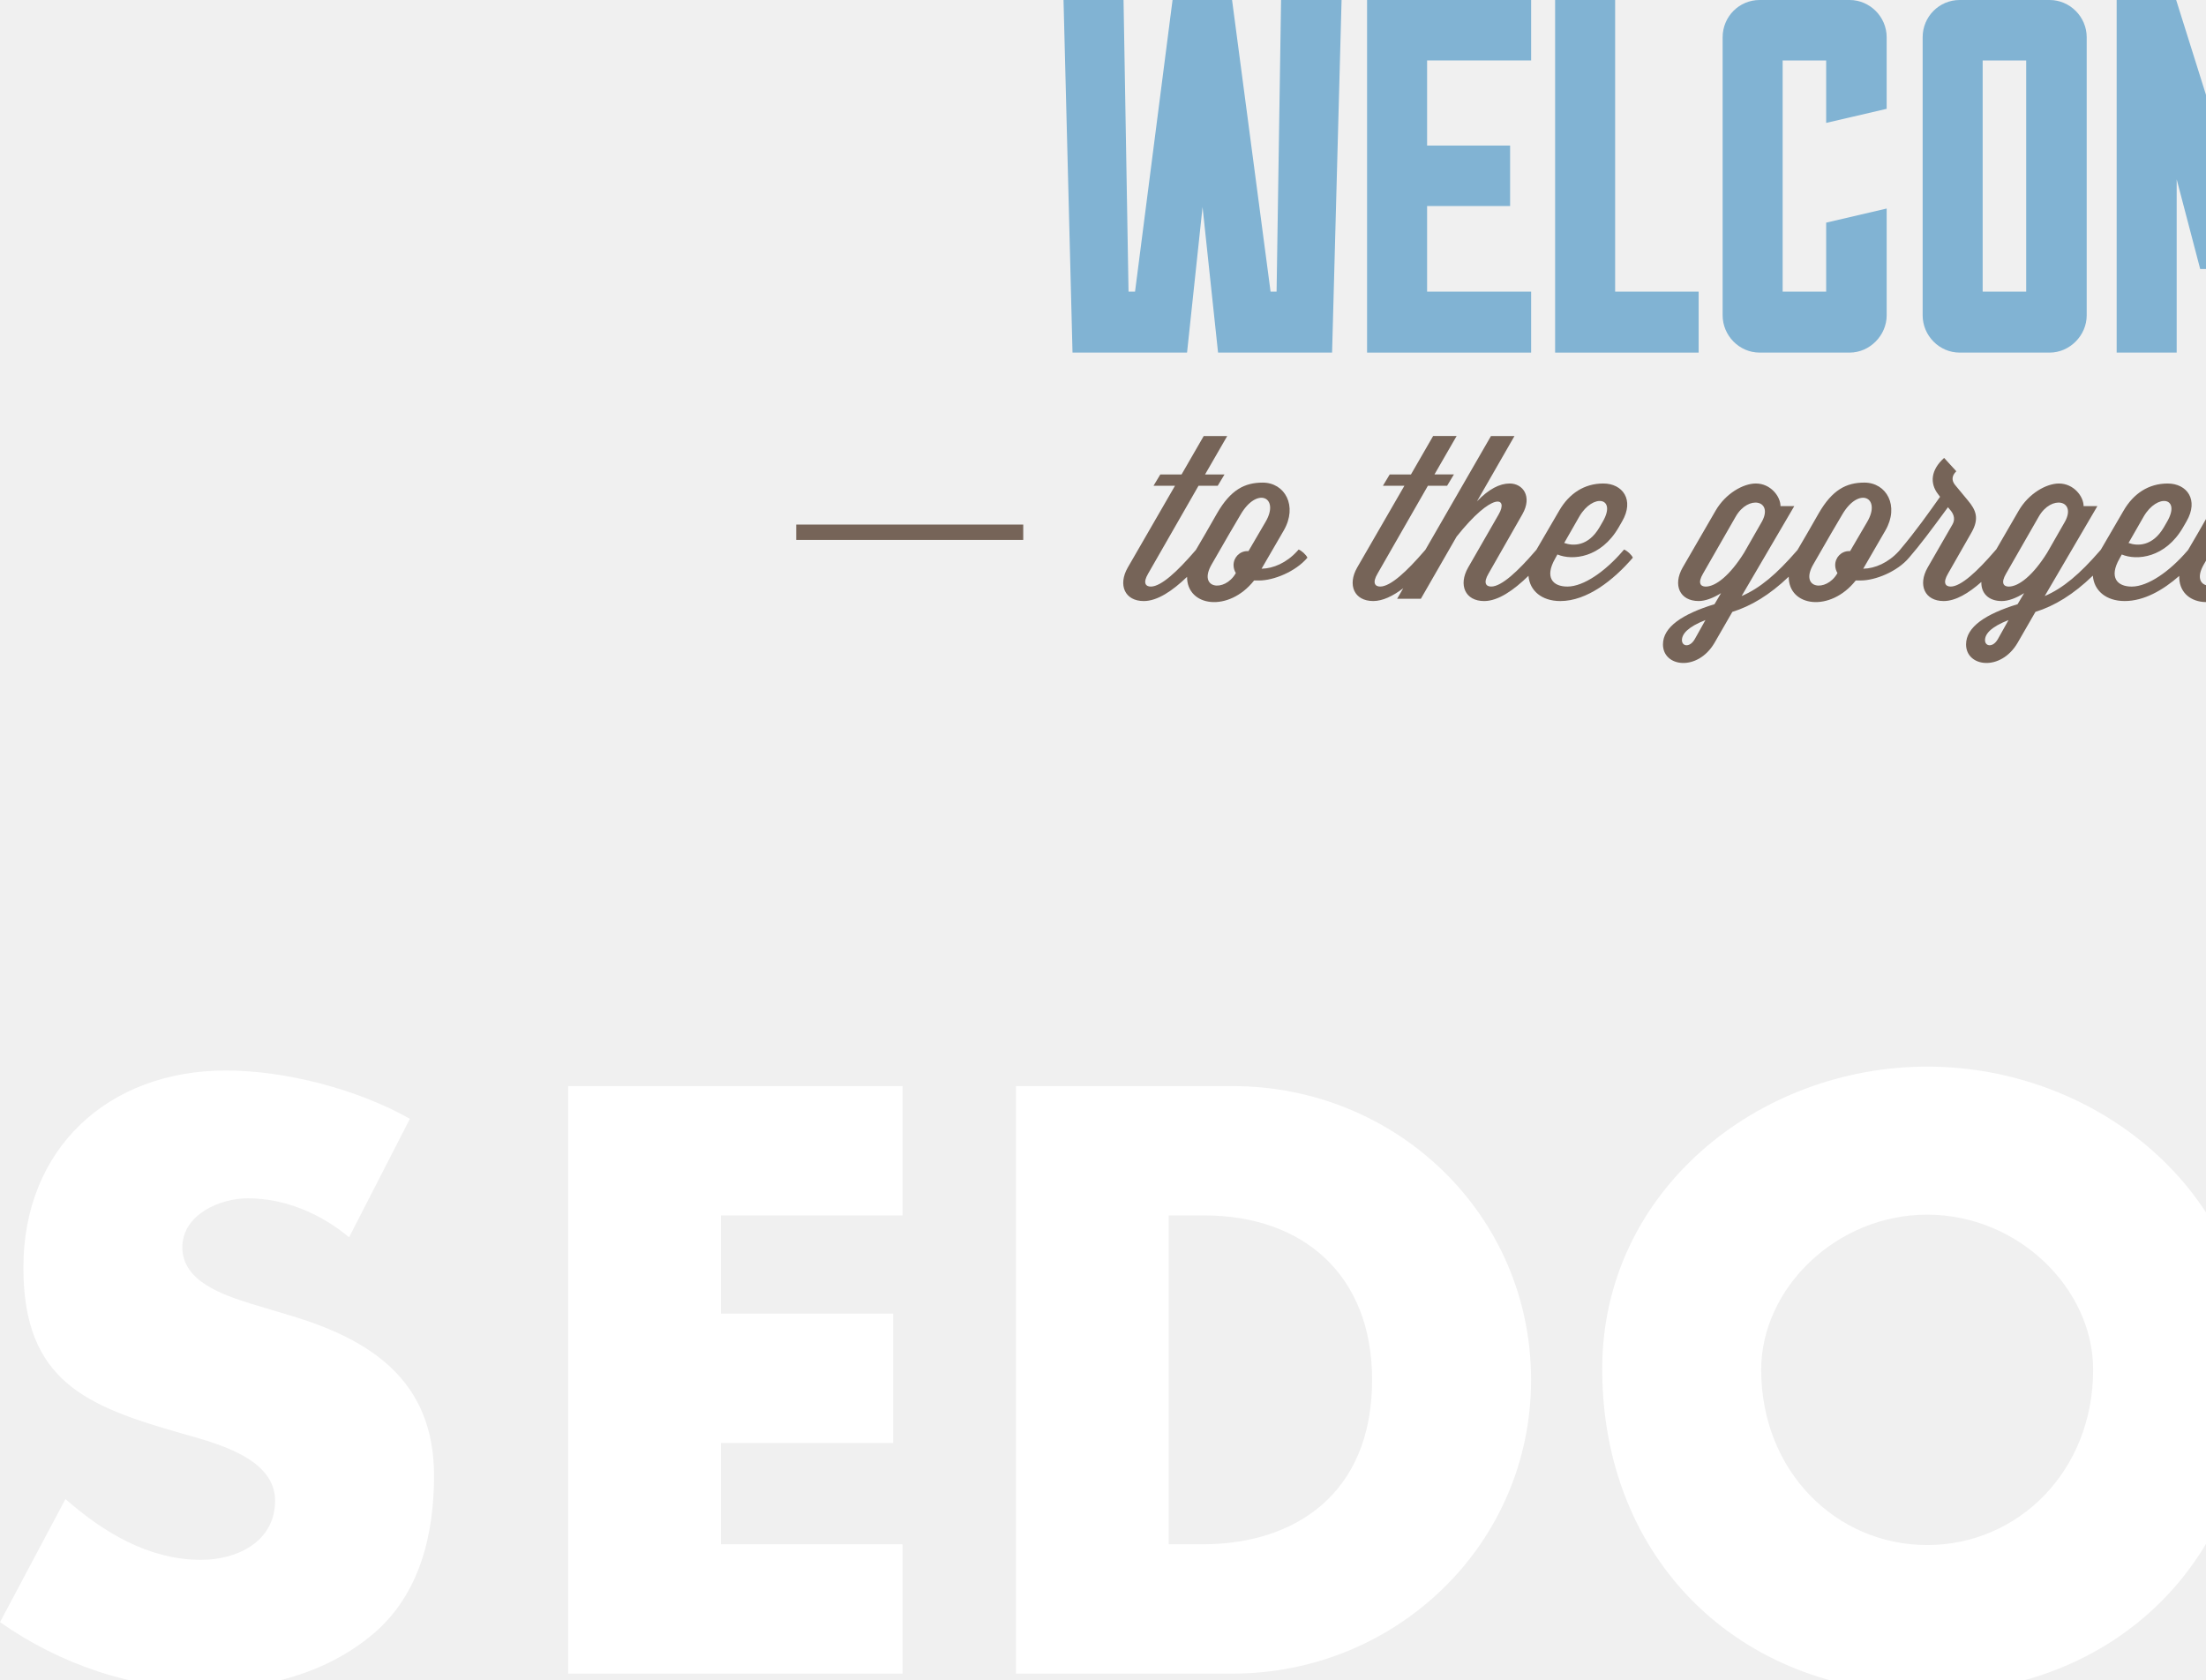
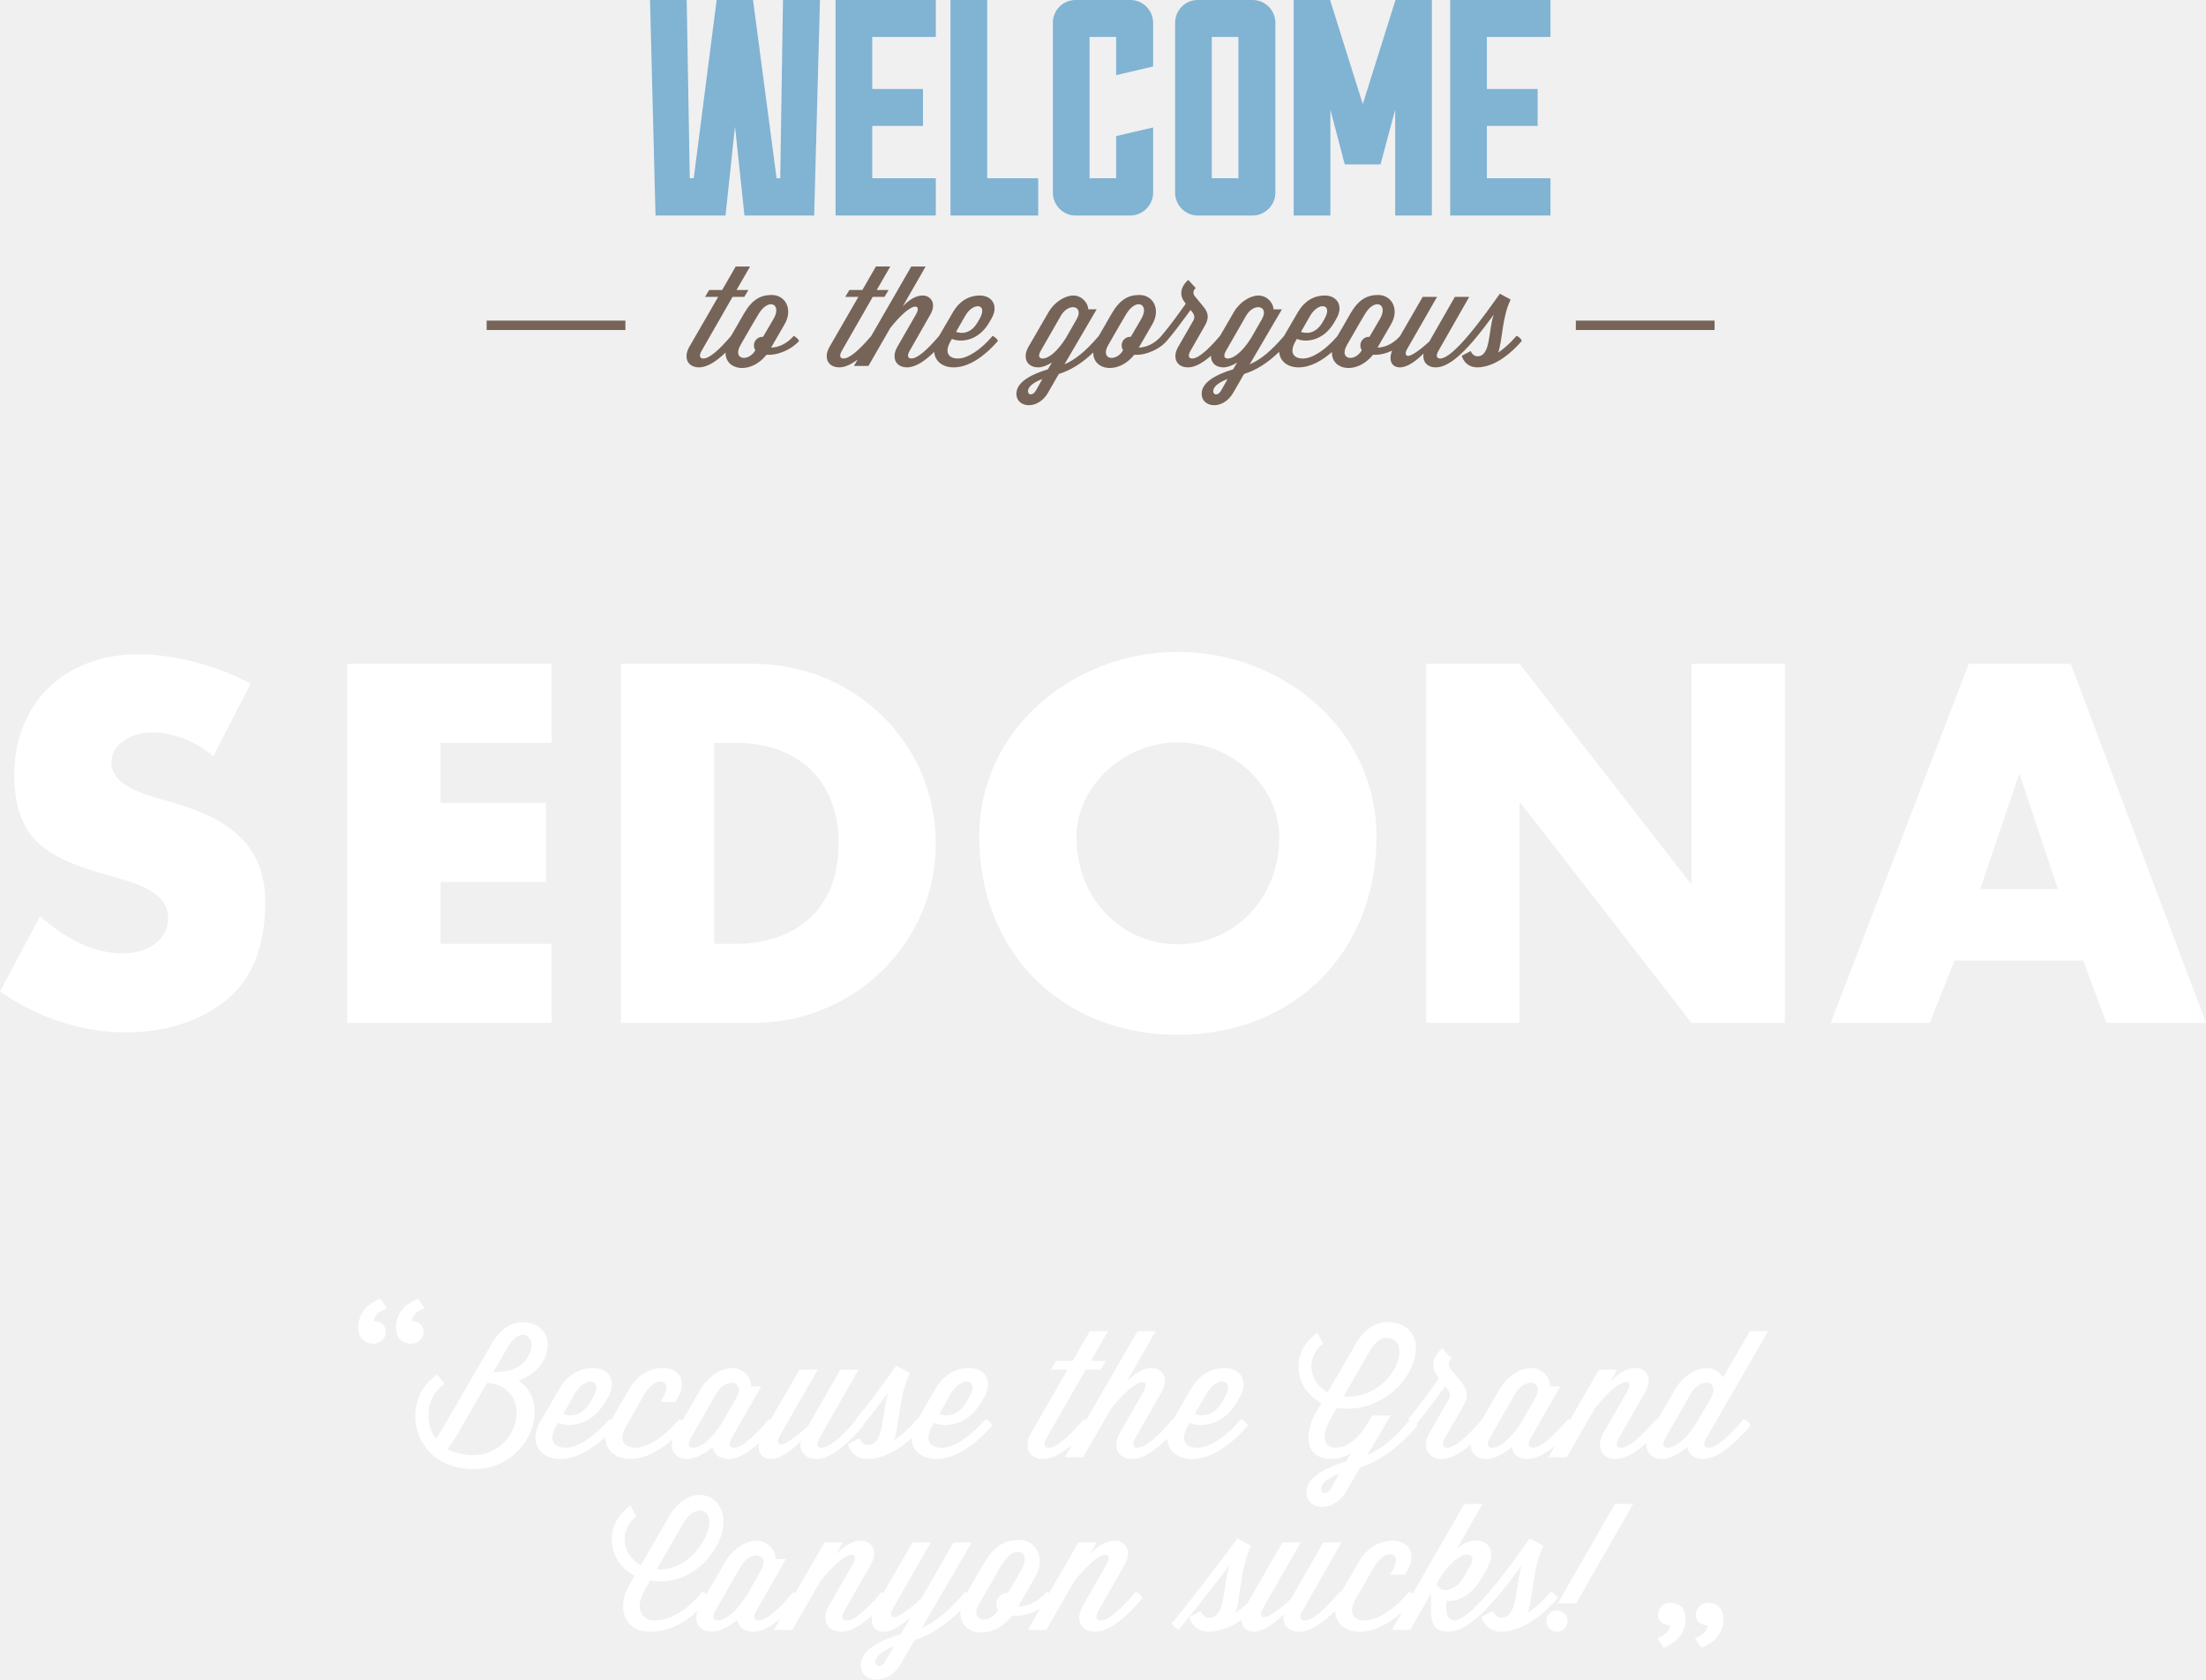
- <svg xmlns="http://www.w3.org/2000/svg" version="1.1" id="Layer_1" x="0px" y="0px" width="281" height="214" viewBox="0 0 281 214" enable-background="new 0 0 459.754 350.074" xml:space="preserve" preserveAspectRatio="none">
+ <svg xmlns="http://www.w3.org/2000/svg" version="1.1" id="Layer_1" x="0px" y="0px" width="459.754" height="350.074" viewBox="0 0 459.754 350.074" enable-background="new 0 0 459.754 350.074" xml:space="preserve">
  <g>
    <path fill="#766458" d="M165.422,70.001l-0.203,0.229c-1.353,1.469-3.022,2.188-4.521,2.217l2.822-4.865 c1.813-3.139,0.144-6.104-2.679-6.104c-2.303,0-4.088,0.92-5.815,3.916l-1.468,2.562l-1.227,2.098l-0.154,0.177 c-2.159,2.506-4.262,4.491-5.586,4.491c-0.662,0-1.037-0.461-0.346-1.641l6.422-11.201h2.446l0.864-1.44h-2.477l2.822-4.893h-2.994 l-2.822,4.895h-2.707l-0.864,1.44h2.735l-6.019,10.423c-1.267,2.217-0.374,4.262,2.044,4.262c1.739,0,3.662-1.309,5.512-3.084 c-0.006,3.816,5.297,4.562,8.539,0.463h0.661c1.785,0,4.606-1.094,6.134-2.907C166.342,70.634,165.825,70.174,165.422,70.001z M159.03,70.204h-0.145c-0.979,0-1.756,0.806-1.756,1.785c0,0.373,0.115,0.72,0.289,1.009l-0.029,0.057 c-1.411,2.419-4.838,1.958-3.053-1.151l2.274-3.944l1.44-2.447c2.102-3.569,4.98-2.159,3.166,0.95L159.03,70.204z" />
    <path fill="#766458" d="M206.877,70.001l-0.201,0.229c-2.16,2.506-4.924,4.491-7.025,4.491c-1.844,0-2.938-1.151-1.555-3.569 l0.287-0.52c1.93,0.807,5.558,0.432,7.804-3.455l0.432-0.749c1.612-2.764,0.058-4.837-2.39-4.837c-2.419,0-4.348,1.268-5.615,3.455 l-2.906,4.984l-0.173,0.199c-2.159,2.504-4.261,4.49-5.586,4.49c-0.661,0-1.036-0.461-0.346-1.641l4.319-7.571c1.295-2.274,0.059-3.916-1.612-3.916c-1.296,0-2.679,0.72-4.175,2.274l4.779-8.32h-2.994l-8.354,14.492l-0.168,0.191 c-2.159,2.506-4.261,4.491-5.586,4.491c-0.662,0-1.037-0.461-0.345-1.641l6.42-11.201h2.447l0.864-1.44h-2.476l2.822-4.893h-2.994 l-2.822,4.895h-2.706l-0.864,1.44h2.735l-6.019,10.423c-1.267,2.217-0.373,4.262,2.045,4.262c1.213,0,2.517-0.639,3.821-1.627 l-0.771,1.338h3.022l4.55-7.916c4.606-5.789,6.65-5.039,5.354-2.822l-3.888,6.767c-1.267,2.218-0.373,4.263,2.045,4.263 c1.781,0,3.757-1.375,5.646-3.217c0.145,1.864,1.653,3.217,4.055,3.217c3.396,0,6.766-2.649,9.242-5.529 C207.799,70.634,207.281,70.174,206.877,70.001z M201.176,65.797c1.729-2.965,4.781-2.477,2.996,0.634l-0.433,0.749 c-1.438,2.447-3.368,2.391-4.491,1.987L201.176,65.797z" />
    <path fill="#766458" d="M316.047,70.001l-0.201,0.229c-1.096,1.295-2.42,2.447-3.601,3.254c0.95-2.851,0.749-7.228,2.593-11.057 l-2.246-1.209c-1.238,1.699-3.944,5.615-6.651,8.782l0.001,0.001l-0.201,0.229c-2.158,2.506-4.261,4.491-5.586,4.491 c-0.662,0-1.036-0.461-0.345-1.641l6.392-11.201h-2.994l-5.326,9.3c-2.274,2.072-4.031,3.225-4.606,2.965 c-0.749-0.315,0-1.438,0.374-2.072l5.845-10.192H296.5l-4.695,8.124l-0.197,0.227c-1.354,1.469-3.023,2.188-4.521,2.217 l2.821-4.865c1.813-3.139,0.146-6.104-2.678-6.104c-2.304,0-4.089,0.92-5.815,3.916l-1.469,2.562l-1.227,2.097l-0.154,0.178 c-2.159,2.506-4.924,4.491-7.025,4.491c-1.843,0-2.938-1.151-1.555-3.569l0.288-0.52c1.929,0.807,5.558,0.432,7.803-3.455 l0.433-0.749c1.611-2.764,0.058-4.837-2.391-4.837c-2.419,0-4.348,1.268-5.615,3.455l-2.904,4.984l-0.174,0.199 c-2.477,2.851-4.606,4.691-6.969,5.699l6.709-11.459h-1.757c0-1.238-1.267-2.879-3.138-2.879c-1.612,0-3.858,1.268-5.126,3.455 l-2.871,4.957c-0.002-0.001-0.005-0.003-0.007-0.004l-0.201,0.23c-2.159,2.504-4.262,4.49-5.586,4.49 c-0.662,0-1.036-0.461-0.346-1.641l2.994-5.241c1.036-1.813,0.547-2.879-0.433-4.06l-1.67-2.017 c-0.433-0.547-0.433-1.151,0.173-1.728l-1.555-1.699c-1.699,1.525-1.844,3.225-0.777,4.607l0.26,0.346 c-1.324,1.872-3.109,4.404-5.068,6.709L242.059,70l-0.2,0.229c-1.354,1.467-3.022,2.188-4.521,2.217l2.82-4.866 c1.814-3.138,0.145-6.104-2.678-6.104c-2.303,0-4.088,0.922-5.814,3.916l-1.47,2.562l-1.228,2.101l-0.152,0.175 c-2.477,2.851-4.607,4.691-6.969,5.699l6.709-11.459h-1.756c0-1.238-1.267-2.879-3.139-2.879c-1.611,0-3.857,1.268-5.125,3.455 l-4.203,7.256c-1.268,2.217-0.375,4.262,2.043,4.262c0.836,0,1.844-0.375,2.852-1.008l-0.835,1.41 c-4.031,1.238-6.565,2.879-6.565,5.125c0,2.88,4.405,3.484,6.565-0.201l2.274-3.945c2.396-0.746,4.743-2.155,7.18-4.481 c-0.021,3.832,5.294,4.585,8.539,0.479h0.662c1.785,0,4.607-1.094,6.133-2.908l0,0c1.438-1.67,2.562-3.168,4.951-6.42l0.402,0.49 c0.374,0.489,0.52,1.094,0.174,1.698l-3.168,5.5c-1.268,2.218-0.375,4.263,2.045,4.263c1.518,0,3.176-0.998,4.801-2.431 c-0.049,1.392,0.879,2.431,2.598,2.431c0.835,0,1.843-0.375,2.852-1.009L257,76.966c-4.031,1.238-6.563,2.879-6.563,5.125 c0,2.88,4.405,3.483,6.563-0.201l2.274-3.944c2.44-0.762,4.83-2.215,7.315-4.617c0.133,1.875,1.646,3.236,4.057,3.236 c2.438,0,4.859-1.367,6.947-3.201c-0.117,3.92,5.267,4.721,8.541,0.58h0.662c0.938,0,2.158-0.309,3.33-0.856 c-0.806,2.081-0.063,3.478,1.649,3.478c1.642,0,3.483-1.498,4.923-2.879c-0.288,1.611,0.662,2.879,2.562,2.879c2.477,0,5.326-2.648,7.804-5.528l-0.001-0.001c1.697-1.959,3.195-4.059,4.261-5.469c-1.181,3.108-0.548,8.694-3.397,8.694 c-1.008,0-1.41-1.094-1.41-1.094l-1.872,0.979c0,0,0.547,2.42,3.282,2.42c0.287,0,0.548-0.029,0.834-0.06 c0.029,0,0.059-0.028,0.088-0.028c3.052-0.402,6.074-2.82,8.32-5.441C316.997,70.577,316.478,70.116,316.047,70.001z M273.064,65.797c1.728-2.965,4.778-2.477,2.993,0.634l-0.432,0.749c-1.439,2.447-3.369,2.391-4.492,1.987L273.064,65.797z M215.887,81.403c-0.633,1.123-1.641,0.951-1.641,0.145c0-0.777,0.721-1.67,2.994-2.562L215.887,81.403z M217.27,74.723 c-0.662,0-1.037-0.461-0.346-1.641l4.176-7.285c1.611-2.793,4.809-2.073,3.34,0.634l-2.273,3.974 C220.351,73.313,218.537,74.723,217.27,74.723z M235.667,70.204h-0.145c-0.979,0-1.756,0.806-1.756,1.785 c0,0.373,0.115,0.72,0.287,1.009l-0.028,0.057c-1.41,2.419-4.837,1.958-3.052-1.151l2.273-3.944l1.439-2.447 c2.104-3.569,4.98-2.159,3.168,0.95L235.667,70.204z M254.494,81.403c-0.634,1.123-1.642,0.951-1.642,0.145 c0-0.777,0.72-1.67,2.994-2.562L254.494,81.403z M255.875,74.723c-0.662,0-1.035-0.461-0.346-1.641l4.176-7.285 c1.612-2.793,4.809-2.073,3.34,0.634l-2.274,3.974C258.958,73.313,257.141,74.723,255.875,74.723z M285.415,70.204h-0.145 c-0.979,0-1.756,0.806-1.756,1.785c0,0.373,0.115,0.72,0.287,1.009l-0.028,0.057c-1.41,2.419-4.837,1.958-3.052-1.151l2.273-3.944 l1.439-2.447c2.103-3.569,4.98-2.159,3.168,0.95L285.415,70.204z" />
  </g>
  <rect x="101.422" y="66.823" fill="#766458" width="28.918" height="1.957" />
  <rect x="328.422" y="66.823" fill="#766458" width="28.918" height="1.957" />
  <g>
    <path fill="#81B3D3" d="M163.183,0h7.707l-1.209,44.918h-14.525l-1.975-18.545l-1.975,18.545h-14.589L135.471,0h7.645l0.637,37.152h0.828L149.359,0h7.581l4.906,37.152h0.765L163.183,0z" />
    <path fill="#81B3D3" d="M195.034,37.152v7.766h-20.896V0h20.896v7.7h-13.251v10.844h10.575v7.7h-10.575v10.908H195.034z" />
    <path fill="#81B3D3" d="M216.373,37.152v7.766h-18.283V0h7.646v37.152H216.373z" />
    <path fill="#81B3D3" d="M232.617,28.361l7.708-1.797v13.604c0,2.567-2.166,4.749-4.714,4.749h-11.469 c-2.611,0-4.713-2.182-4.713-4.749V4.749c0-2.632,2.103-4.749,4.713-4.749h11.468c2.548,0,4.714,2.117,4.714,4.749v9.112 l-7.708,1.796V7.7h-5.543v29.452h5.543L232.617,28.361L232.617,28.361z" />
    <path fill="#81B3D3" d="M261.089,0c2.549,0,4.715,2.117,4.715,4.749v35.42c0,2.567-2.166,4.749-4.715,4.749h-11.468 c-2.61,0-4.714-2.182-4.714-4.749V4.749c0-2.631,2.104-4.749,4.714-4.749H261.089z M258.095,7.7h-5.543v29.452h5.543V7.7z" />
    <path fill="#81B3D3" d="M290.837,0h7.58v44.918h-7.645V22.844l-3.059,11.422h-7.453l-2.994-11.422v22.074h-7.646V0h7.581 l6.816,21.688L290.837,0z" />
    <path fill="#81B3D3" d="M323.134,37.152v7.766h-20.896V0h20.896v7.7h-13.252v10.844h10.575v7.7h-10.575v10.908H323.134z" />
  </g>
  <g>
    <path fill="#FFFFFF" d="M44.467,157.61c-3.572-2.979-8.139-4.963-12.902-4.963c-3.572,0-8.338,2.084-8.338,6.253 c0,4.368,5.261,6.055,8.636,7.146l4.964,1.489c10.422,3.077,18.461,8.337,18.461,20.447c0,7.445-1.787,15.088-7.742,20.15 c-5.855,4.963-13.697,7.047-21.24,7.047c-9.43,0-18.661-3.176-26.305-8.537l8.338-15.682c4.865,4.268,10.621,7.742,17.271,7.742 c4.566,0,9.43-2.283,9.43-7.545c0-5.459-7.643-7.344-11.812-8.535c-12.208-3.475-20.249-6.65-20.249-21.143 c0-15.188,10.818-25.112,25.807-25.112c7.543,0,16.775,2.382,23.426,6.154L44.467,157.61z" />
    <path fill="#FFFFFF" d="M91.832,154.831v12.506h21.937v16.479H91.832v12.9h23.127v16.479H72.377v-74.84h42.582v16.477H91.832z" />
    <path fill="#FFFFFF" d="M129.418,138.354h27.594c20.844,0,38.016,16.377,38.016,37.42c0,21.041-17.271,37.42-38.016,37.42h-27.594 V138.354z M148.873,196.718h4.367c11.612,0,21.539-6.352,21.539-20.943c0-13.4-8.834-20.943-21.341-20.943h-4.565V196.718z" />
    <path fill="#FFFFFF" d="M286.874,174.385c0,24.219-17.371,41.292-41.393,41.292c-24.02,0-41.391-17.072-41.391-41.292 c0-22.632,19.852-38.513,41.391-38.513S286.874,151.753,286.874,174.385z M224.34,174.484c0,12.904,9.529,22.333,21.141,22.333 c11.613,0,21.143-9.43,21.143-22.333c0-10.323-9.527-19.752-21.143-19.752C233.868,154.732,224.34,164.162,224.34,174.484z" />
    <path fill="#FFFFFF" d="M297.239,138.354h19.455l35.635,45.758h0.197v-45.758h19.453v74.84h-19.453l-35.635-45.857h-0.197v45.857 h-19.455V138.354z" />
    <path fill="#FFFFFF" d="M407.346,200.192l-5.16,13.002H381.54l28.785-74.84h21.242l28.188,74.84H439.01l-4.863-13.002H407.346z M420.946,161.481h-0.199l-8.039,23.823h16.178L420.946,161.481z" />
  </g>
  <g>
    <path fill="#FFFFFF" d="M108.081,287.741c7.658-2.589,8.242-12.181,0.693-12.181c-2.079,0-4.559,1.459-6.272,4.449L92.29,297.66 c-0.475,0.839-0.947,1.532-1.458,2.151c-2.626-3.61-1.86-9.007,1.823-11.378l-1.532-1.934c-7.95,5.069-5.616,19.693,7.659,19.693 C110.124,306.194,115.375,292.592,108.081,287.741z M98.709,303.276c-2.261,0-4.048-0.511-5.47-1.312 c0.656-0.767,1.312-1.715,1.896-2.699l6.381-11.05l1.021,0.108C111.437,290.185,107.899,303.276,98.709,303.276z M102.793,285.99 l3.063-5.251c2.771-4.776,6.309-1.969,4.412,1.604C108.812,285.078,106.659,285.917,102.793,285.99z" />
    <path fill="#FFFFFF" d="M140.161,300.002c-0.629,2.248,0.572,4.076,3.146,4.076c1.531,0,3.428-0.984,5.25-2.479 c0.184,1.459,1.351,2.479,3.283,2.479c2.02,0,4.234-1.395,6.393-3.357c-0.42,2.048,0.541,3.357,2.41,3.357 c2.08,0,4.414-1.896,6.236-3.646c-0.365,2.042,0.84,3.646,3.246,3.646c3.137,0,6.747-3.354,9.883-7.002 c-0.025-0.05-0.068-0.102-0.101-0.151c2.097-2.438,3.946-5.026,5.269-6.777c-1.496,3.938-0.693,11.014-4.305,11.014 c-1.275,0-1.787-1.386-1.787-1.386l-2.371,1.24c0,0,0.693,3.062,4.157,3.062c0.365,0,0.692-0.037,1.058-0.072 c0.037,0,0.073-0.036,0.109-0.036c2.786-0.368,5.55-2.064,7.943-4.225c0.058,2.495,1.994,4.333,5.145,4.333 c4.303,0,8.57-3.354,11.707-7.002c-0.255-0.511-0.912-1.094-1.422-1.312l-0.255,0.292c-2.735,3.172-6.236,5.688-8.897,5.688 c-2.334,0-3.721-1.459-1.97-4.521l0.365-0.657c2.442,1.021,7.038,0.547,9.883-4.376l0.547-0.948 c2.042-3.501,0.073-6.127-3.026-6.127c-3.063,0-5.508,1.605-7.111,4.376l-3.684,6.318c-0.035-0.012-0.07-0.037-0.104-0.046 l-0.255,0.292c-1.387,1.641-3.063,3.1-4.559,4.121c1.203-3.61,0.948-9.153,3.282-14.004l-2.844-1.532 c-1.568,2.151-4.996,7.111-8.425,11.123c0.033,0.046,0.074,0.091,0.111,0.138l-0.136,0.154c-2.735,3.172-5.397,5.688-7.075,5.688 c-0.838,0-1.312-0.583-0.438-2.079l8.096-14.187h-3.793l-6.747,11.779c-2.881,2.626-5.104,4.084-5.835,3.756 c-0.947-0.401,0-1.823,0.475-2.625l7.402-12.91h-3.793l-6.036,10.446c-0.098-0.061-0.196-0.123-0.288-0.162l-0.255,0.292 c-2.735,3.172-5.397,5.688-7.075,5.688c-0.838,0-1.312-0.583-0.438-2.079l6.127-10.722h-2.152c0.146-1.605-1.494-3.83-3.975-3.83 c-2.042,0-4.887,1.605-6.491,4.376l-3.846,6.637c-0.195-0.151-0.394-0.285-0.577-0.364l-0.255,0.292 c-2.735,3.172-6.236,5.688-8.897,5.688c-2.334,0-3.721-1.459-1.971-4.521l3.902-6.783c2.188-3.756,6.054-3.136,3.791,0.802 l-0.547,0.948h3.101l0.547-0.948c2.042-3.501,0.073-6.127-3.026-6.127c-3.063,0-5.508,1.605-7.111,4.376l-3.77,6.467 c-0.119-0.077-0.236-0.146-0.348-0.194l-0.255,0.292c-2.735,3.172-6.236,5.688-8.897,5.688c-2.335,0-3.721-1.459-1.971-4.521 l0.365-0.657c2.443,1.021,7.039,0.547,9.883-4.376l0.547-0.948c2.042-3.501,0.073-6.127-3.027-6.127 c-3.062,0-5.507,1.605-7.11,4.376l-3.976,6.819c-2.371,4.048-0.328,7.768,4.157,7.768c3.341,0,6.657-2.023,9.442-4.635 c-0.098,2.646,1.865,4.635,5.141,4.635C134.433,304.078,137.509,302.338,140.161,300.002z M198.19,290.439 c2.188-3.756,6.054-3.136,3.791,0.802l-0.547,0.948c-1.822,3.1-4.267,3.027-5.688,2.516L198.19,290.439z M143.999,299.666 l5.288-9.227c2.042-3.538,6.09-2.626,4.229,0.802l-2.953,5.18c-2.297,3.609-4.56,5.323-6.127,5.323 C143.599,301.744,143.124,301.161,143.999,299.666z M119.815,290.439c2.188-3.756,6.054-3.136,3.791,0.802l-0.547,0.948 c-1.822,3.1-4.267,3.027-5.688,2.516L119.815,290.439z" />
    <path fill="#FFFFFF" d="M248.399,304.078c4.303,0,8.571-3.354,11.706-7.002c-0.254-0.511-0.91-1.094-1.422-1.312l-0.254,0.292 c-2.736,3.172-6.236,5.688-8.899,5.688c-2.334,0-3.721-1.459-1.971-4.521l0.365-0.657c2.444,1.021,7.038,0.547,9.883-4.376 l0.547-0.948c2.043-3.501,0.074-6.127-3.027-6.127c-3.061,0-5.505,1.605-7.11,4.376l-3.693,6.336 c-0.037-0.019-0.077-0.048-0.113-0.063l-0.256,0.292c-2.734,3.172-5.396,5.688-7.074,5.688c-0.839,0-1.312-0.583-0.438-2.079 l5.47-9.591c1.642-2.881,0.073-4.96-2.042-4.96c-1.643,0-3.393,0.912-5.288,2.881l6.054-10.54h-3.793l-10.697,18.56 c-0.147-0.104-0.297-0.192-0.434-0.251l-0.256,0.292c-2.735,3.172-5.396,5.688-7.075,5.688c-0.838,0-1.312-0.583-0.438-2.079 l8.133-14.187h3.101l1.095-1.823h-3.137l3.574-6.2h-3.793l-3.574,6.2h-3.428l-1.094,1.823h3.463l-7.622,13.204 c-1.604,2.808-0.474,5.396,2.589,5.396c1.885,0,3.941-1.216,5.962-2.975l-1.504,2.61h3.83l5.762-10.029 c5.835-7.33,8.425-6.382,6.783-3.574l-4.923,8.571c-1.604,2.808-0.475,5.396,2.589,5.396c2.305,0,4.864-1.812,7.304-4.221 C243.365,302.297,245.295,304.078,248.399,304.078z M251.462,290.439c2.188-3.756,6.055-3.136,3.793,0.802l-0.547,0.948 c-1.824,3.1-4.268,3.027-5.69,2.516L251.462,290.439z" />
    <path fill="#FFFFFF" d="M363.417,295.765l-0.256,0.292c-2.732,3.172-5.396,5.688-7.074,5.688c-0.838,0-1.312-0.583-0.438-2.079 l12.838-22.209h-3.793l-5.58,9.628c-0.656-1.058-1.896-1.97-3.465-1.97c-2.043,0-4.887,1.605-6.492,4.376l-3.711,6.406 c-0.08-0.047-0.162-0.101-0.236-0.133l-0.256,0.292c-2.734,3.172-5.396,5.688-7.074,5.688c-0.84,0-1.312-0.583-0.438-2.079 l5.469-9.591c1.643-2.881,0.074-4.96-2.041-4.96c-1.643,0-3.355,0.875-5.252,2.845l1.422-2.479h-3.793l-6.061,10.487 c-0.123-0.081-0.246-0.153-0.361-0.203l-0.256,0.292c-2.734,3.172-5.396,5.688-7.074,5.688c-0.838,0-1.312-0.583-0.438-2.079 l6.127-10.722h-2.152c0.146-1.604-1.494-3.83-3.975-3.83c-2.043,0-4.889,1.605-6.492,4.376l-3.666,6.329l-0.207,0.235 c-2.734,3.172-5.396,5.688-7.074,5.688c-0.838,0-1.312-0.583-0.438-2.079l3.793-6.637c1.312-2.298,0.691-3.646-0.547-5.142 l-2.115-2.554c-0.547-0.692-0.547-1.458,0.219-2.188l-1.969-2.151c-2.152,1.934-2.334,4.084-0.986,5.835l0.33,0.438 c-1.678,2.371-3.939,5.58-6.42,8.497c0.074,0.107,0.164,0.215,0.258,0.321c-3.125,3.593-5.781,5.918-8.762,7.191l4.812-8.242 h-3.793l-0.4,0.657c-2.006,3.537-4.305,6.054-7.258,6.054c-2.59,0-3.062-2.589-0.803-6.455l1.059-1.859 c0.691,0.108,1.387,0.183,2.15,0.183c13.494,0,20.021-18.052,8.135-18.052c-2.08,0-4.561,1.459-6.273,4.449l-5.908,10.175 c-2.225-1.167-3.391-3.282-3.391-5.397c0-1.75,0.803-3.501,2.441-4.776l-1.238-2.226c-2.699,1.934-3.902,4.522-3.902,7.075 c0,3.027,1.715,5.944,4.777,7.549l-1.131,1.97c-2.662,4.595-2.188,9.7,3.174,9.7c1.604,0,2.953-0.474,4.121-1.204l-0.986,1.715 c-5.141,1.567-8.314,3.646-8.314,6.49c0,3.647,5.58,4.413,8.314-0.255l2.918-4.996c3.939-1.239,7.805-3.938,11.963-8.752 c-0.059-0.117-0.143-0.237-0.236-0.356c1.684-1.979,3.113-3.889,5.971-7.775l0.51,0.62c0.475,0.62,0.656,1.386,0.219,2.152 l-4.012,6.963c-1.605,2.808-0.475,5.396,2.59,5.396c1.906,0,3.988-1.244,6.033-3.036c-0.045,1.745,1.148,3.036,3.311,3.036 c1.531,0,3.428-0.984,5.25-2.479c0.184,1.459,1.352,2.479,3.283,2.479c1.816,0,3.791-1.129,5.742-2.785l-1.398,2.421h3.828 l5.799-10.103c5.799-7.257,8.389-6.309,6.746-3.501l-4.922,8.571c-1.604,2.808-0.475,5.396,2.588,5.396 c2.018,0,4.227-1.388,6.381-3.346c-0.201,1.901,1.008,3.346,3.295,3.346c1.531,0,3.428-0.984,5.252-2.479 c0.182,1.459,1.35,2.479,3.281,2.479c3.137,0,6.746-3.354,9.883-7.002C364.585,296.566,363.929,295.982,363.417,295.765z M285.455,281.614c1.131-1.933,2.371-2.771,3.43-2.771c6.018,0,1.787,12.253-8.133,12.253h-0.766L285.455,281.614z M277.396,310.205c-0.801,1.422-2.078,1.204-2.078,0.184c0-0.985,0.875-2.115,3.793-3.246L277.396,310.205z M317.089,296.421 c-2.299,3.609-4.559,5.323-6.127,5.323c-0.84,0-1.312-0.583-0.438-2.079l5.287-9.227c2.043-3.538,6.09-2.626,4.23,0.802 L317.089,296.421z M353.791,296.201c-2.299,3.756-4.633,5.543-6.236,5.543c-0.838,0-1.312-0.583-0.438-2.079l5.287-9.227 c2.043-3.538,6.09-2.626,4.23,0.802h0.035L353.791,296.201z" />
    <path fill="#FFFFFF" d="M236.713,331.764l-0.255,0.293c-2.734,3.172-5.396,5.688-7.074,5.688c-0.84,0-1.312-0.583-0.438-2.079 l5.471-9.591c1.642-2.881,0.072-4.96-2.043-4.96c-1.642,0-3.354,0.875-5.251,2.845l1.422-2.479h-3.793l-6.111,10.574 c-0.166-0.119-0.332-0.226-0.484-0.291l-0.256,0.293c-1.713,1.858-3.829,2.771-5.725,2.808l3.573-6.163 c2.297-3.976,0.183-7.73-3.392-7.73c-2.918,0-5.178,1.167-7.367,4.96l-1.86,3.245l-1.626,2.781 c-0.117-0.075-0.234-0.146-0.343-0.192l-0.255,0.293c-3.137,3.608-5.799,5.942-8.789,7.221l10.395-17.797h-3.793l-6.709,11.67 c-2.918,2.698-5.179,4.193-5.908,3.865c-0.948-0.4,0-1.823,0.474-2.625l7.403-12.91h-3.793l-6.051,10.47 c-0.113-0.071-0.227-0.142-0.332-0.187l-0.255,0.293c-2.735,3.172-5.397,5.688-7.075,5.688c-0.838,0-1.312-0.583-0.438-2.079 l5.47-9.591c1.642-2.881,0.073-4.96-2.042-4.96c-1.641,0-3.355,0.875-5.251,2.845l1.423-2.479h-3.794l-6.062,10.486 c-0.123-0.081-0.246-0.153-0.36-0.203l-0.255,0.293c-2.734,3.172-5.396,5.688-7.075,5.688c-0.838,0-1.312-0.583-0.438-2.079 l6.128-10.721h-2.152c0.146-1.604-1.495-3.83-3.976-3.83c-2.041,0-4.887,1.605-6.49,4.377l-3.918,6.763 c-0.26-0.235-0.559-0.417-0.831-0.49l-0.255,0.293c-2.735,3.172-6.09,5.688-9.848,5.688c-2.588,0-4.156-2.589-1.896-6.455 l1.058-1.859c0.693,0.108,1.387,0.184,2.151,0.184c4.048,0,8.644-2.08,11.634-7.295c1.057-1.859,1.531-3.609,1.531-5.104 c0-3.429-2.225-5.652-5.032-5.652c-2.079,0-4.559,1.459-6.272,4.449l-5.908,10.175c-2.225-1.167-3.393-3.282-3.393-5.397 c0-1.75,0.803-3.501,2.443-4.776l-1.24-2.226c-2.699,1.935-3.902,4.521-3.902,7.075c0,3.026,1.715,5.944,4.777,7.549l-1.13,1.971 c-2.661,4.595-1.094,9.699,4.267,9.699c4.242,0,7.354-1.889,9.969-4.372c-0.826,2.384,0.374,4.372,3.059,4.372 c1.532,0,3.428-0.984,5.252-2.479c0.182,1.459,1.35,2.479,3.281,2.479c1.816,0,3.792-1.129,5.742-2.783l-1.398,2.42h3.829 l5.798-10.103c5.799-7.258,8.389-6.31,6.748-3.502l-4.923,8.568c-1.604,2.809-0.474,5.396,2.589,5.396 c2.041,0,4.282-1.425,6.465-3.423c-0.455,2.086,0.508,3.423,2.397,3.423c1.824,0,3.901-1.531,5.616-3.062l-2.079,3.574 c-5.142,1.53-8.351,3.646-8.351,6.49c0,3.647,5.58,4.413,8.313-0.255l2.917-4.996c3.171-0.998,6.297-2.965,9.562-6.195 c-0.523,5.297,6.533,6.505,10.787,1.126h0.838c1.385,0,3.26-0.523,4.953-1.455l-2.55,4.41h3.83l5.798-10.103 c5.799-7.258,8.389-6.31,6.747-3.502l-4.923,8.571c-1.604,2.809-0.475,5.396,2.59,5.396c3.137,0,6.746-3.354,9.883-7.002 C237.88,332.566,237.224,331.982,236.713,331.764z M142.326,317.614c1.13-1.933,2.371-2.771,3.428-2.771 c1.423,0,2.079,0.947,2.079,2.334c0,3.538-4.303,9.919-10.211,9.919h-0.766L142.326,317.614z M155.681,332.421 c-2.297,3.609-4.559,5.323-6.127,5.323c-0.838,0-1.312-0.583-0.438-2.079l5.288-9.227c2.042-3.537,6.09-2.625,4.229,0.803 L155.681,332.421z M184.532,346.204c-0.803,1.423-2.079,1.204-2.079,0.185c0-0.985,0.912-2.115,3.829-3.246L184.532,346.204z M210.06,332.02h-0.184c-1.24,0-2.225,1.021-2.225,2.262c0,0.475,0.146,0.911,0.365,1.275l-0.037,0.073 c-1.786,3.062-6.127,2.479-3.865-1.459l2.881-4.996l1.823-3.101c2.663-4.521,6.309-2.734,4.012,1.204L210.06,332.02z" />
    <path fill="#FFFFFF" d="M324.621,333.077c-0.219-0.583-0.875-1.167-1.422-1.312l-0.256,0.293c-1.387,1.641-3.064,3.1-4.559,4.12 c1.203-3.61,0.947-9.153,3.281-14.004l-2.846-1.532c-1.566,2.151-4.996,7.111-8.424,11.123c0.006,0.01,0.016,0.018,0.021,0.025 c-0.016-0.007-0.031-0.02-0.047-0.025l-0.254,0.293c-2.736,3.172-5.396,5.688-7.076,5.688c-0.838,0-1.641-0.839-1.641-2.553v-1.568 c2.662,0.328,5.471-1.423,7.258-4.521l1.021-1.75c3.535-6.054-2.227-8.061-6.092-4.521l5.396-9.373h-3.793l-10.816,18.767 c-0.229-0.195-0.475-0.364-0.693-0.459l-0.256,0.293c-2.734,3.172-6.236,5.688-8.898,5.688c-2.334,0-3.719-1.459-1.969-4.521 l3.9-6.783c2.189-3.756,6.055-3.136,3.793,0.803l-0.547,0.948h3.102l0.547-0.948c2.041-3.501,0.072-6.127-3.027-6.127 c-3.062,0-5.508,1.605-7.111,4.377l-3.732,6.404c-0.078-0.047-0.16-0.101-0.234-0.133l-0.256,0.293 c-2.734,3.172-5.396,5.688-7.074,5.688c-0.84,0-1.312-0.583-0.438-2.079l8.096-14.186h-3.793l-6.746,11.779 c-2.883,2.625-5.105,4.084-5.836,3.756c-0.947-0.4,0-1.823,0.475-2.625l7.402-12.91h-3.793l-7.365,12.744 c-0.82,0.746-1.658,1.413-2.449,1.952c1.203-3.61,0.947-9.153,3.281-14.004l-2.844-1.532c-1.568,2.151-10.321,13.75-13.75,17.761 c0.327,0.474,0.876,0.948,1.423,1.313c2.15-2.48,9.372-11.779,10.723-13.566c-1.496,3.938-0.693,11.014-4.305,11.014 c-1.275,0-1.787-1.387-1.787-1.387l-2.37,1.24c0,0,0.692,3.062,4.157,3.062c0.365,0,0.693-0.036,1.059-0.072 c0.035,0,0.072-0.036,0.107-0.036c1.928-0.255,3.842-1.143,5.631-2.379c-0.012,1.542,0.92,2.487,2.51,2.487 c2.076,0,4.412-1.896,6.234-3.646c-0.363,2.043,0.838,3.646,3.246,3.646c2.355,0,4.979-1.893,7.467-4.38 c0.033,2.52,1.975,4.38,5.145,4.38c3.078,0,6.137-1.72,8.775-4.031l-2.113,3.668h3.83l4.34-7.55v3.026 c0,3.245,0.619,4.887,3.682,4.887c3.137,0,6.748-3.354,9.885-7.002c-0.006-0.011-0.018-0.021-0.021-0.034 c0.016,0.013,0.031,0.023,0.047,0.034c2.152-2.479,4.049-5.142,5.396-6.929c-1.494,3.938-0.691,11.014-4.303,11.014 c-1.275,0-1.787-1.387-1.787-1.387l-2.371,1.24c0,0,0.693,3.062,4.158,3.062c0.363,0,0.691-0.036,1.059-0.072 c0.035,0,0.07-0.036,0.107-0.036C317.947,339.458,321.777,336.396,324.621,333.077z M299.433,330.086l1.094-1.896 c4.377-6.091,7.367-4.413,6.018-2.115l-1.822,3.136C303.589,331.181,300.271,332.566,299.433,330.086z" />
    <path fill="#FFFFFF" d="M324.474,335.665c-1.24,0-2.189,0.984-2.189,2.226s0.949,2.188,2.189,2.188 c1.238,0,2.225-0.947,2.225-2.188S325.712,335.665,324.474,335.665z" />
    <polygon fill="#FFFFFF" points="324.656,334.171 328.486,334.171 340.373,313.456 336.582,313.456  " />
  </g>
  <g>
    <path fill="#FFFFFF" d="M80.412,277.581c0,0.293-0.058,0.587-0.169,0.879c-0.113,0.295-0.282,0.56-0.507,0.797 c-0.226,0.236-0.503,0.428-0.829,0.574c-0.327,0.147-0.694,0.221-1.1,0.221c-0.451,0-0.886-0.084-1.303-0.253 c-0.417-0.171-0.771-0.412-1.064-0.729c-0.25-0.293-0.44-0.643-0.575-1.049c-0.136-0.406-0.203-0.834-0.203-1.285 c0-0.855,0.151-1.646,0.457-2.368c0.304-0.722,0.737-1.363,1.302-1.928c0.248-0.248,0.529-0.479,0.846-0.694 c0.315-0.213,0.614-0.394,0.896-0.541c0.281-0.146,0.523-0.264,0.727-0.354c0.203-0.09,0.328-0.146,0.373-0.169l1.353,1.996 c-0.249,0.09-0.524,0.209-0.829,0.354c-0.305,0.147-0.592,0.327-0.861,0.541c-0.271,0.214-0.496,0.468-0.678,0.761 c-0.18,0.293-0.281,0.633-0.304,1.016c0.653,0,1.229,0.191,1.725,0.575C80.164,276.308,80.412,276.86,80.412,277.581z M88.278,277.581c0,0.293-0.057,0.587-0.17,0.879c-0.112,0.293-0.281,0.559-0.506,0.796c-0.227,0.236-0.502,0.429-0.83,0.574 c-0.327,0.147-0.693,0.221-1.1,0.221c-0.451,0-0.885-0.084-1.302-0.253c-0.417-0.17-0.772-0.411-1.065-0.728 c-0.248-0.293-0.439-0.643-0.574-1.049s-0.203-0.834-0.203-1.285c0-0.855,0.152-1.646,0.457-2.368 c0.304-0.722,0.738-1.363,1.302-1.928c0.248-0.248,0.528-0.479,0.847-0.693c0.314-0.214,0.613-0.394,0.896-0.541 c0.282-0.146,0.524-0.265,0.728-0.354s0.327-0.146,0.372-0.169l1.353,1.996c-0.248,0.09-0.523,0.209-0.828,0.354 c-0.305,0.147-0.592,0.327-0.863,0.541s-0.496,0.468-0.676,0.761c-0.182,0.293-0.282,0.632-0.305,1.016 c0.653,0,1.229,0.191,1.725,0.575C88.03,276.308,88.278,276.86,88.278,277.581z" />
  </g>
  <g>
    <path fill="#FFFFFF" d="M353.439,336.523c0-0.294,0.057-0.588,0.168-0.88c0.113-0.294,0.283-0.559,0.508-0.795 c0.227-0.237,0.502-0.43,0.828-0.575c0.328-0.146,0.693-0.22,1.1-0.22c0.451,0,0.887,0.085,1.303,0.253 c0.418,0.17,0.771,0.412,1.064,0.729c0.25,0.293,0.441,0.644,0.576,1.048c0.135,0.406,0.203,0.834,0.203,1.286 c0,0.855-0.152,1.646-0.457,2.367s-0.738,1.364-1.303,1.928c-0.248,0.248-0.529,0.479-0.848,0.693 c-0.312,0.215-0.611,0.395-0.895,0.541c-0.281,0.146-0.523,0.266-0.729,0.355c-0.203,0.089-0.324,0.146-0.371,0.17l-1.354-1.996 c0.248-0.09,0.523-0.209,0.828-0.355c0.305-0.146,0.592-0.327,0.863-0.541c0.27-0.215,0.496-0.469,0.676-0.762 c0.182-0.293,0.283-0.631,0.305-1.014c-0.654,0-1.229-0.192-1.725-0.576C353.687,337.797,353.439,337.243,353.439,336.523z M345.572,336.523c0-0.294,0.057-0.588,0.17-0.88c0.113-0.294,0.281-0.559,0.506-0.795c0.227-0.237,0.504-0.43,0.83-0.575 c0.326-0.146,0.693-0.22,1.1-0.22c0.451,0,0.885,0.085,1.303,0.253c0.416,0.17,0.771,0.412,1.064,0.729 c0.248,0.293,0.439,0.644,0.574,1.048c0.137,0.406,0.203,0.834,0.203,1.286c0,0.855-0.152,1.646-0.457,2.367 c-0.303,0.722-0.738,1.364-1.301,1.928c-0.248,0.248-0.529,0.479-0.846,0.693c-0.318,0.214-0.615,0.395-0.896,0.541 c-0.281,0.146-0.523,0.266-0.729,0.355c-0.203,0.089-0.326,0.146-0.371,0.17l-1.355-1.996c0.25-0.09,0.525-0.209,0.83-0.355 c0.305-0.146,0.592-0.327,0.861-0.541c0.271-0.215,0.496-0.469,0.678-0.762c0.18-0.293,0.281-0.631,0.305-1.014 c-0.652,0-1.229-0.192-1.727-0.576C345.82,337.797,345.572,337.243,345.572,336.523z" />
  </g>
</svg>
